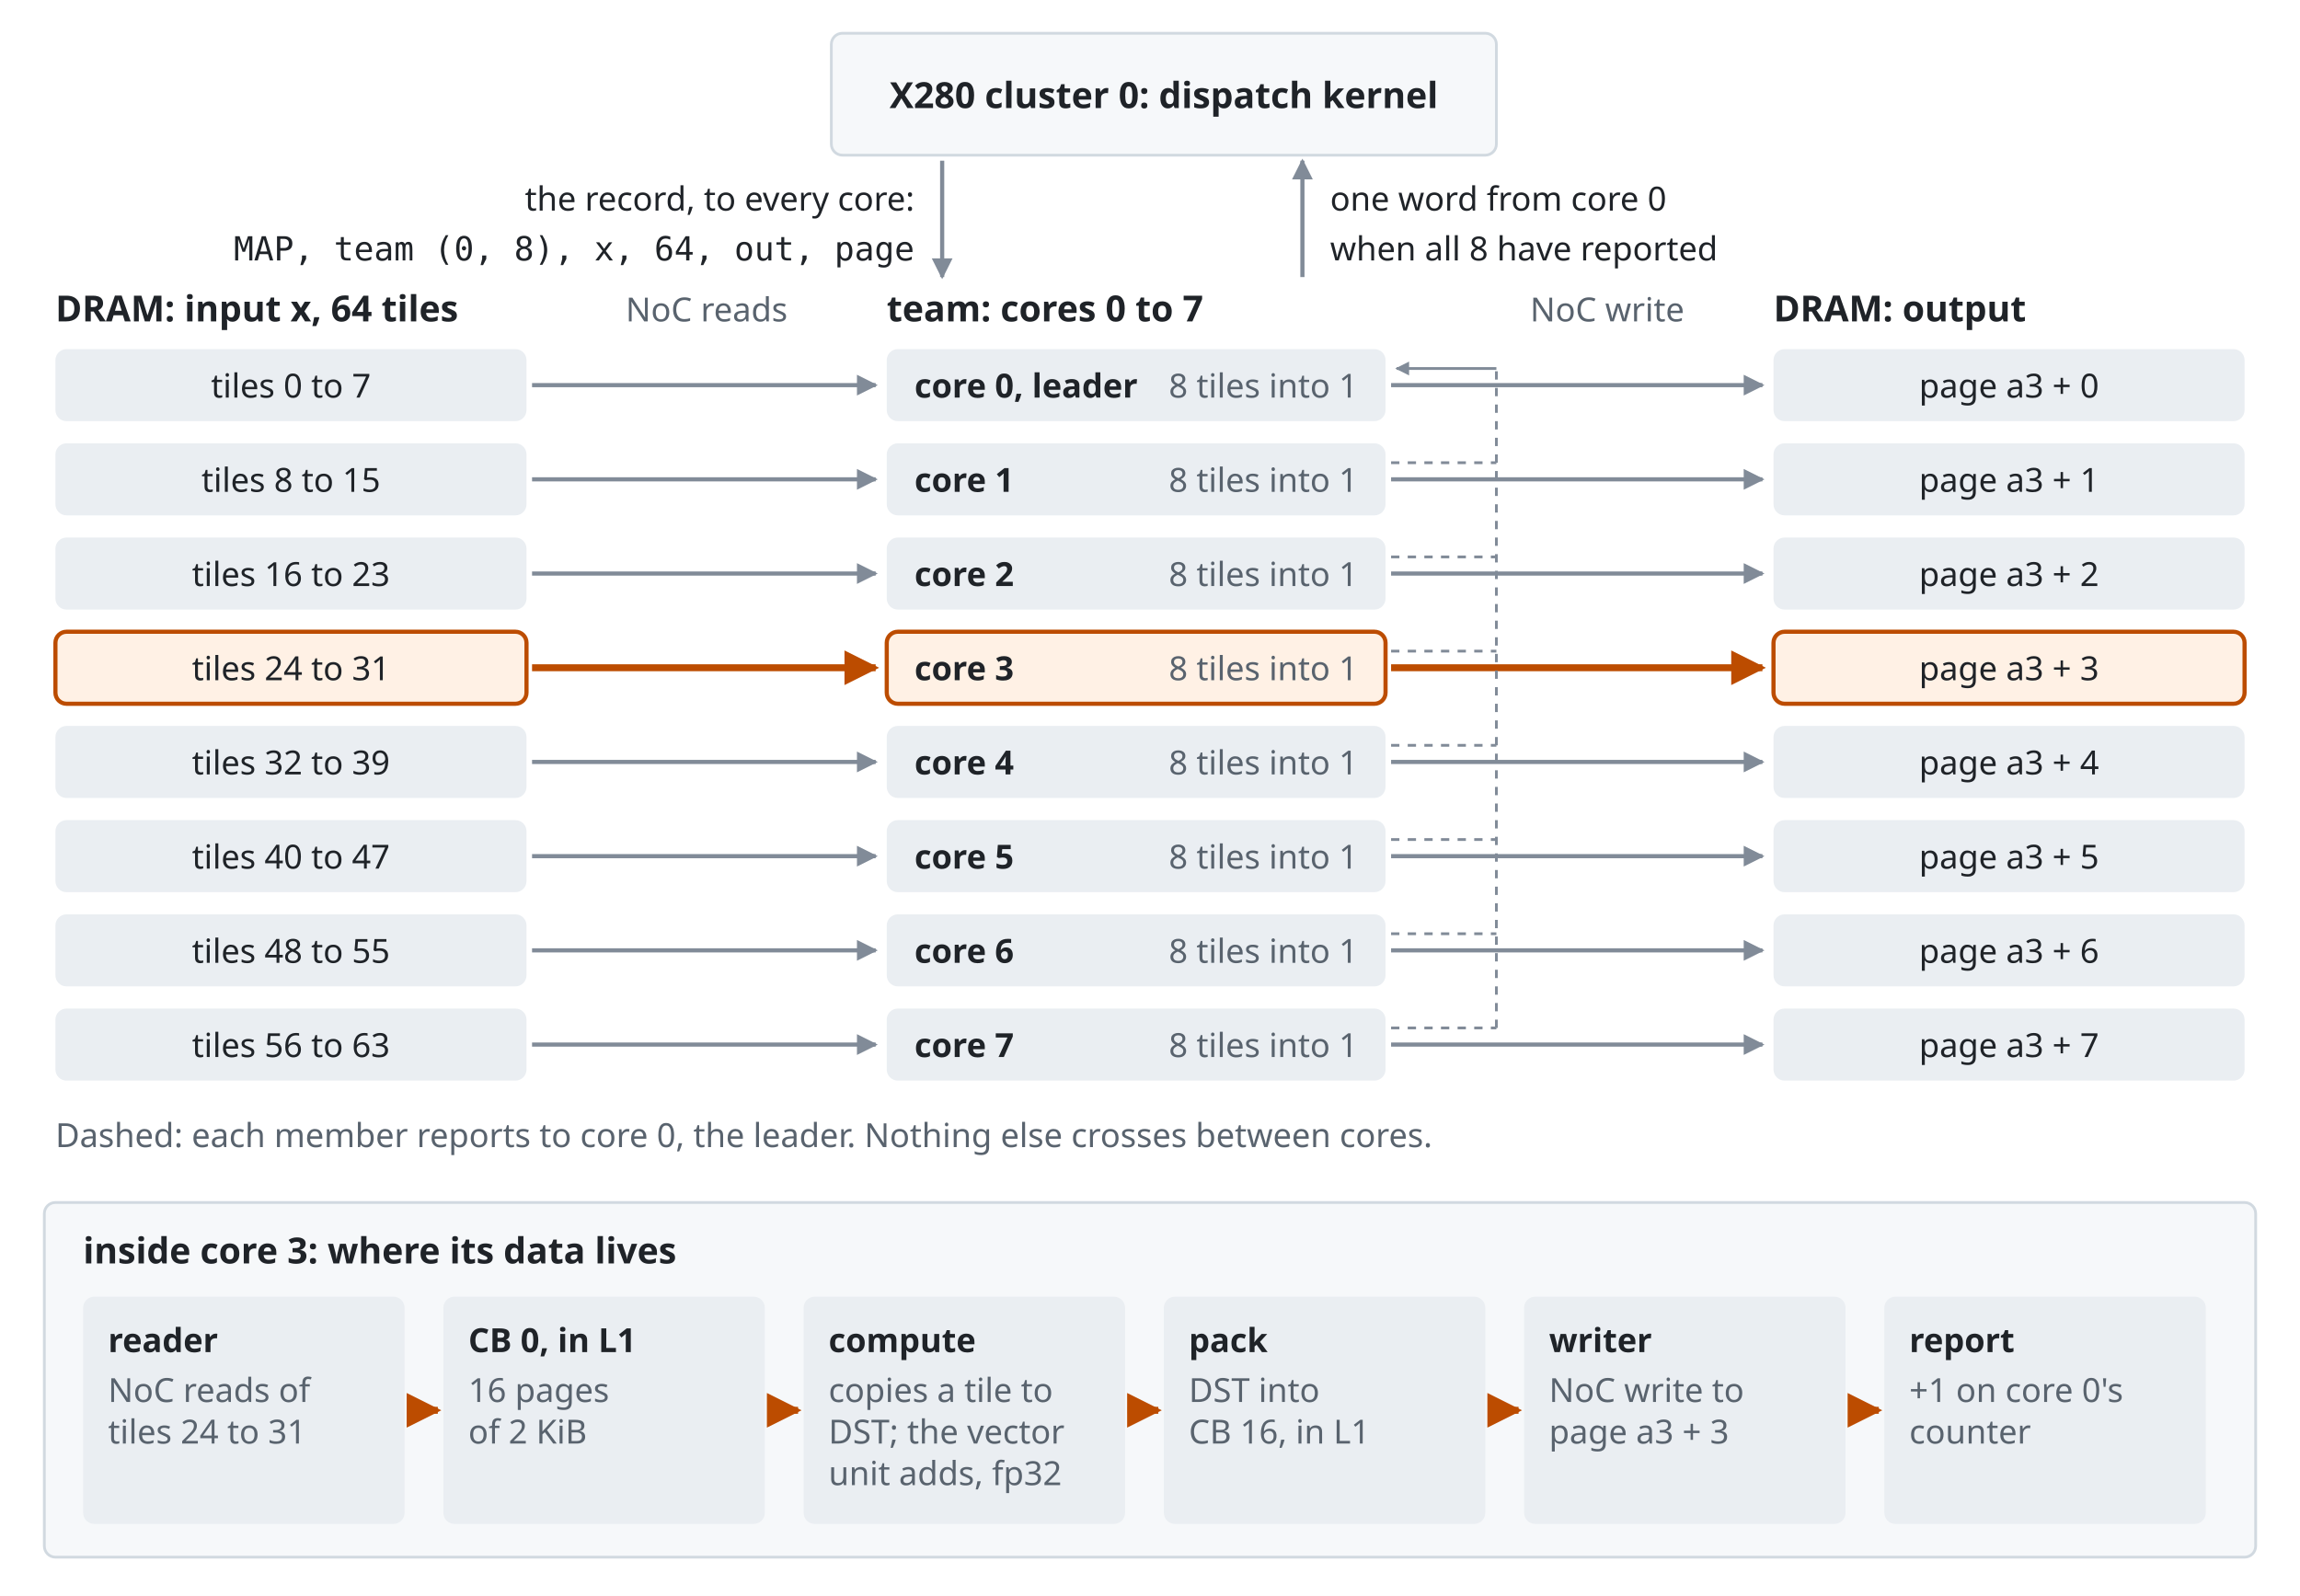
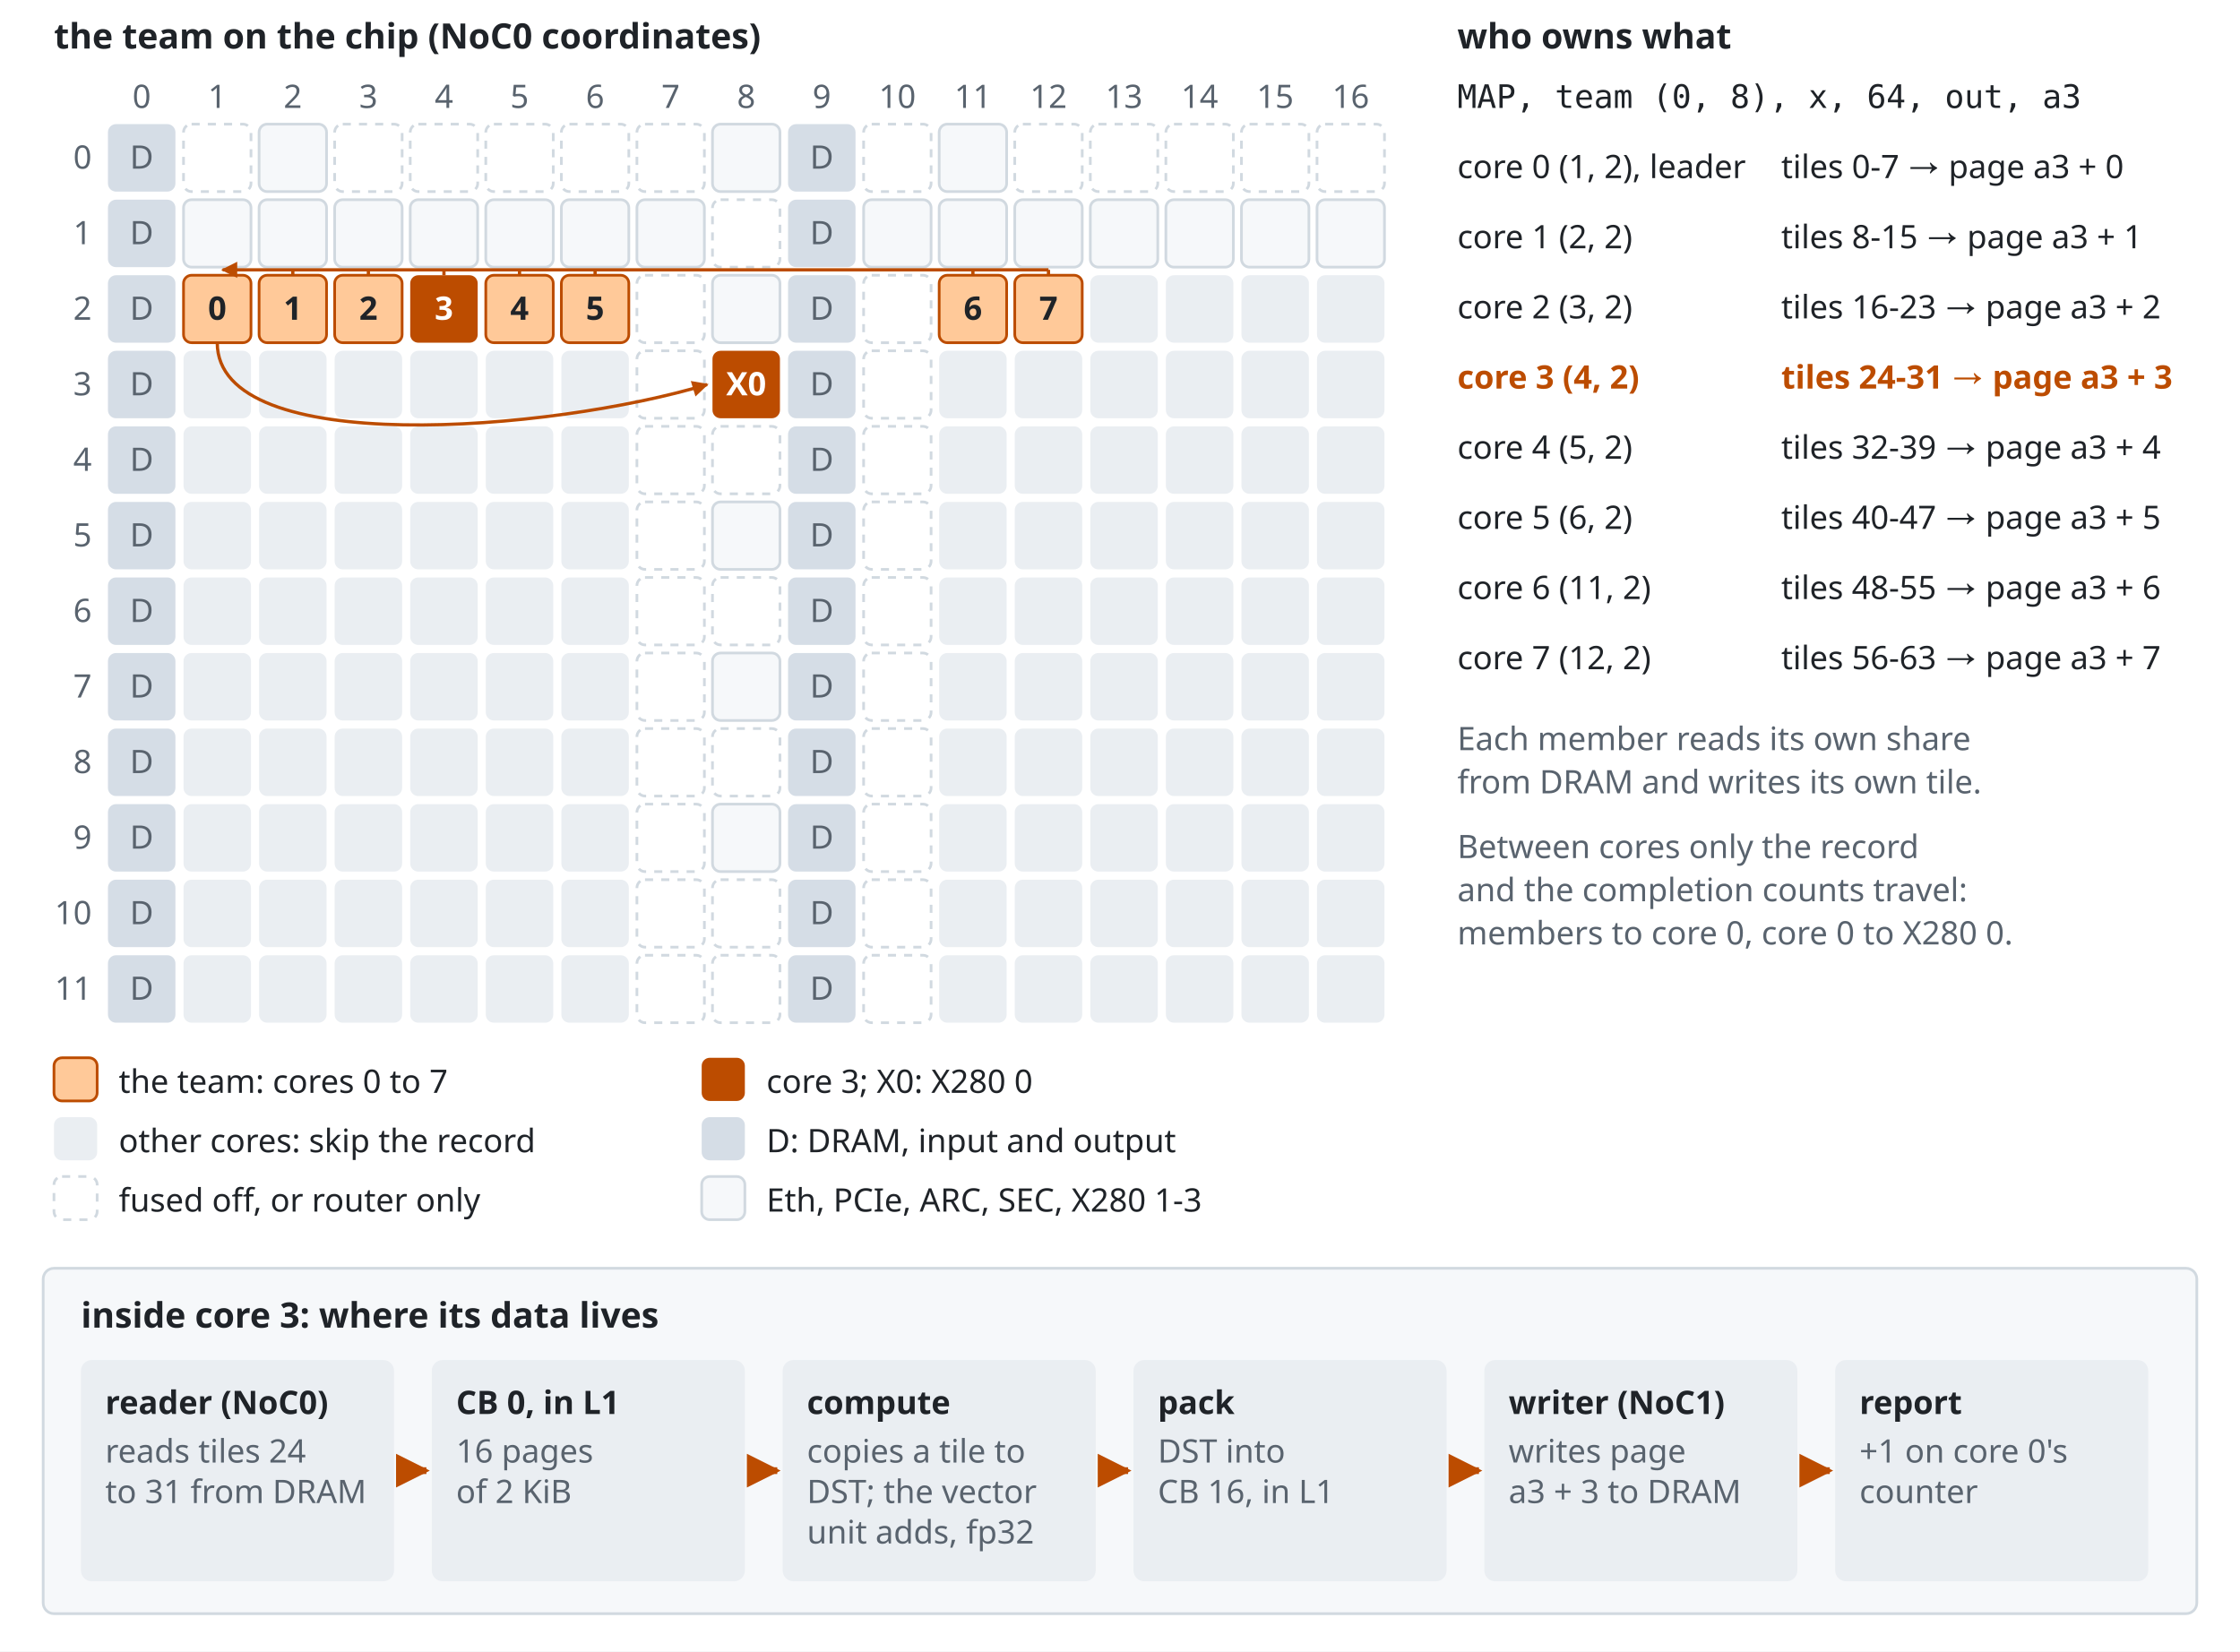
- <svg xmlns="http://www.w3.org/2000/svg" width="830" height="576" viewBox="0 0 830 576" role="img">
+ <svg xmlns="http://www.w3.org/2000/svg" width="830" height="612" viewBox="0 0 830 612" role="img">
  <style>
  text { font-family: -apple-system, 'Segoe UI', 'Noto Sans', Helvetica, Arial, sans-serif; font-size: 13px; fill: #1f2328; }
  .mono { font-family: ui-monospace, SFMono-Regular, Menlo, Consolas, 'DejaVu Sans Mono', monospace; }
  .b { font-weight: 600; }
  .h { font-size: 14px; font-weight: 600; }
  .m { fill: #59636e; }
  .a { fill: #bc4c00; }
  .s { font-size: 12px; }
  .box { fill: #f6f8fa; stroke: #d1d9e0; stroke-width: 1; }
  .plan { fill: none; stroke: #818b98; stroke-width: 1; stroke-dasharray: 5 4; }
+   .dram { fill: #d5dde6; stroke: none; }
+   .edge { fill: #f6f8fa; stroke: #d1d9e0; stroke-width: 1; }
+   .off { fill: none; stroke: #d1d9e0; stroke-width: 1; stroke-dasharray: 3 3; }
+   .hot { fill: #bc4c00; stroke: none; }
+   .on { fill: #ffffff; }
  .cell { fill: #eaeef2; stroke: none; }
-   .team { fill: #ffd8b5; stroke: #bc4c00; stroke-width: 1; }
+   .team { fill: #ffc999; stroke: #bc4c00; stroke-width: 1; }
  .abox { fill: #fff1e5; stroke: #bc4c00; stroke-width: 1.5; }
  .ln { stroke: #818b98; stroke-width: 1.5; fill: none; }
  .thin { stroke: #818b98; stroke-width: 1; fill: none; }
  .grid { stroke: #d1d9e0; stroke-width: 1; fill: none; }
  .al { stroke: #bc4c00; stroke-width: 2.5; fill: none; }
  .ad { stroke: #bc4c00; stroke-width: 2; fill: none; stroke-dasharray: 6 4; }
  .athin { stroke: #bc4c00; stroke-width: 1.2; fill: none; }
</style>
  <defs>
    <marker id="ha" viewBox="0 0 10 10" refX="9" refY="5" markerWidth="5" markerHeight="5" orient="auto-start-reverse">
      <path d="M0,0 L10,5 L0,10 z" fill="#bc4c00" />
    </marker>
    <marker id="hl" viewBox="0 0 10 10" refX="9" refY="5" markerWidth="5" markerHeight="5" orient="auto-start-reverse">
      <path d="M0,0 L10,5 L0,10 z" fill="#818b98" />
    </marker>
  </defs>
-   <rect width="830" height="576" fill="#ffffff" />
-   <rect x="300" y="12" width="240" height="44" rx="4" class="box" />
-   <text x="420" y="39" class="b" text-anchor="middle" xml:space="preserve">X280 cluster 0: dispatch kernel</text>
-   <line x1="340" y1="58" x2="340" y2="100" class="ln" marker-end="url(#hl)" />
-   <text x="330" y="76" class="s" text-anchor="end" xml:space="preserve">the record, to every core:</text>
-   <text x="330" y="94" class="mono s" text-anchor="end" xml:space="preserve">MAP, team (0, 8), x, 64, out, page</text>
-   <line x1="470" y1="100" x2="470" y2="58" class="ln" marker-end="url(#hl)" />
-   <text x="480" y="76" class="s" xml:space="preserve">one word from core 0</text>
-   <text x="480" y="94" class="s" xml:space="preserve">when all 8 have reported</text>
-   <text x="20" y="116" class="b" xml:space="preserve">DRAM: input x, 64 tiles</text>
-   <text x="255" y="116" class="s m" text-anchor="middle" xml:space="preserve">NoC reads</text>
-   <text x="320" y="116" class="b" xml:space="preserve">team: cores 0 to 7</text>
-   <text x="580" y="116" class="s m" text-anchor="middle" xml:space="preserve">NoC write</text>
-   <text x="640" y="116" class="b" xml:space="preserve">DRAM: output</text>
-   <rect x="20" y="126" width="170" height="26" rx="4" class="cell" />
-   <text x="105" y="143.5" class="s" text-anchor="middle" xml:space="preserve">tiles 0 to 7</text>
-   <rect x="320" y="126" width="180" height="26" rx="4" class="cell" />
-   <text x="330" y="143.5" class="s b" xml:space="preserve">core 0, leader</text>
-   <text x="490" y="143.5" class="s m" text-anchor="end" xml:space="preserve">8 tiles into 1</text>
-   <rect x="640" y="126" width="170" height="26" rx="4" class="cell" />
-   <text x="725" y="143.5" class="s" text-anchor="middle" xml:space="preserve">page a3 + 0</text>
-   <line x1="192" y1="139" x2="316" y2="139" class="ln" marker-end="url(#hl)" />
-   <line x1="502" y1="139" x2="636" y2="139" class="ln" marker-end="url(#hl)" />
-   <rect x="20" y="160" width="170" height="26" rx="4" class="cell" />
-   <text x="105" y="177.5" class="s" text-anchor="middle" xml:space="preserve">tiles 8 to 15</text>
-   <rect x="320" y="160" width="180" height="26" rx="4" class="cell" />
-   <text x="330" y="177.5" class="s b" xml:space="preserve">core 1</text>
-   <text x="490" y="177.5" class="s m" text-anchor="end" xml:space="preserve">8 tiles into 1</text>
-   <rect x="640" y="160" width="170" height="26" rx="4" class="cell" />
-   <text x="725" y="177.5" class="s" text-anchor="middle" xml:space="preserve">page a3 + 1</text>
-   <line x1="192" y1="173" x2="316" y2="173" class="ln" marker-end="url(#hl)" />
-   <line x1="502" y1="173" x2="636" y2="173" class="ln" marker-end="url(#hl)" />
-   <line x1="502" y1="167" x2="540" y2="167" class="thin" stroke-dasharray="3 3" />
-   <rect x="20" y="194" width="170" height="26" rx="4" class="cell" />
-   <text x="105" y="211.5" class="s" text-anchor="middle" xml:space="preserve">tiles 16 to 23</text>
-   <rect x="320" y="194" width="180" height="26" rx="4" class="cell" />
-   <text x="330" y="211.5" class="s b" xml:space="preserve">core 2</text>
-   <text x="490" y="211.5" class="s m" text-anchor="end" xml:space="preserve">8 tiles into 1</text>
-   <rect x="640" y="194" width="170" height="26" rx="4" class="cell" />
-   <text x="725" y="211.5" class="s" text-anchor="middle" xml:space="preserve">page a3 + 2</text>
-   <line x1="192" y1="207" x2="316" y2="207" class="ln" marker-end="url(#hl)" />
-   <line x1="502" y1="207" x2="636" y2="207" class="ln" marker-end="url(#hl)" />
-   <line x1="502" y1="201" x2="540" y2="201" class="thin" stroke-dasharray="3 3" />
-   <rect x="20" y="228" width="170" height="26" rx="4" class="abox" />
-   <text x="105" y="245.5" class="s" text-anchor="middle" xml:space="preserve">tiles 24 to 31</text>
-   <rect x="320" y="228" width="180" height="26" rx="4" class="abox" />
-   <text x="330" y="245.5" class="s b" xml:space="preserve">core 3</text>
-   <text x="490" y="245.5" class="s m" text-anchor="end" xml:space="preserve">8 tiles into 1</text>
-   <rect x="640" y="228" width="170" height="26" rx="4" class="abox" />
-   <text x="725" y="245.5" class="s" text-anchor="middle" xml:space="preserve">page a3 + 3</text>
-   <line x1="192" y1="241" x2="316" y2="241" class="al" marker-end="url(#ha)" />
-   <line x1="502" y1="241" x2="636" y2="241" class="al" marker-end="url(#ha)" />
-   <line x1="502" y1="235" x2="540" y2="235" class="thin" stroke-dasharray="3 3" />
-   <rect x="20" y="262" width="170" height="26" rx="4" class="cell" />
-   <text x="105" y="279.5" class="s" text-anchor="middle" xml:space="preserve">tiles 32 to 39</text>
-   <rect x="320" y="262" width="180" height="26" rx="4" class="cell" />
-   <text x="330" y="279.5" class="s b" xml:space="preserve">core 4</text>
-   <text x="490" y="279.5" class="s m" text-anchor="end" xml:space="preserve">8 tiles into 1</text>
-   <rect x="640" y="262" width="170" height="26" rx="4" class="cell" />
-   <text x="725" y="279.5" class="s" text-anchor="middle" xml:space="preserve">page a3 + 4</text>
-   <line x1="192" y1="275" x2="316" y2="275" class="ln" marker-end="url(#hl)" />
-   <line x1="502" y1="275" x2="636" y2="275" class="ln" marker-end="url(#hl)" />
-   <line x1="502" y1="269" x2="540" y2="269" class="thin" stroke-dasharray="3 3" />
-   <rect x="20" y="296" width="170" height="26" rx="4" class="cell" />
-   <text x="105" y="313.5" class="s" text-anchor="middle" xml:space="preserve">tiles 40 to 47</text>
-   <rect x="320" y="296" width="180" height="26" rx="4" class="cell" />
-   <text x="330" y="313.5" class="s b" xml:space="preserve">core 5</text>
-   <text x="490" y="313.5" class="s m" text-anchor="end" xml:space="preserve">8 tiles into 1</text>
-   <rect x="640" y="296" width="170" height="26" rx="4" class="cell" />
-   <text x="725" y="313.5" class="s" text-anchor="middle" xml:space="preserve">page a3 + 5</text>
-   <line x1="192" y1="309" x2="316" y2="309" class="ln" marker-end="url(#hl)" />
-   <line x1="502" y1="309" x2="636" y2="309" class="ln" marker-end="url(#hl)" />
-   <line x1="502" y1="303" x2="540" y2="303" class="thin" stroke-dasharray="3 3" />
-   <rect x="20" y="330" width="170" height="26" rx="4" class="cell" />
-   <text x="105" y="347.5" class="s" text-anchor="middle" xml:space="preserve">tiles 48 to 55</text>
-   <rect x="320" y="330" width="180" height="26" rx="4" class="cell" />
-   <text x="330" y="347.5" class="s b" xml:space="preserve">core 6</text>
-   <text x="490" y="347.5" class="s m" text-anchor="end" xml:space="preserve">8 tiles into 1</text>
-   <rect x="640" y="330" width="170" height="26" rx="4" class="cell" />
-   <text x="725" y="347.5" class="s" text-anchor="middle" xml:space="preserve">page a3 + 6</text>
-   <line x1="192" y1="343" x2="316" y2="343" class="ln" marker-end="url(#hl)" />
-   <line x1="502" y1="343" x2="636" y2="343" class="ln" marker-end="url(#hl)" />
-   <line x1="502" y1="337" x2="540" y2="337" class="thin" stroke-dasharray="3 3" />
-   <rect x="20" y="364" width="170" height="26" rx="4" class="cell" />
-   <text x="105" y="381.5" class="s" text-anchor="middle" xml:space="preserve">tiles 56 to 63</text>
-   <rect x="320" y="364" width="180" height="26" rx="4" class="cell" />
-   <text x="330" y="381.5" class="s b" xml:space="preserve">core 7</text>
-   <text x="490" y="381.5" class="s m" text-anchor="end" xml:space="preserve">8 tiles into 1</text>
-   <rect x="640" y="364" width="170" height="26" rx="4" class="cell" />
-   <text x="725" y="381.5" class="s" text-anchor="middle" xml:space="preserve">page a3 + 7</text>
-   <line x1="192" y1="377" x2="316" y2="377" class="ln" marker-end="url(#hl)" />
-   <line x1="502" y1="377" x2="636" y2="377" class="ln" marker-end="url(#hl)" />
-   <line x1="502" y1="371" x2="540" y2="371" class="thin" stroke-dasharray="3 3" />
-   <line x1="540" y1="371" x2="540" y2="133" class="thin" stroke-dasharray="3 3" />
-   <line x1="540" y1="133" x2="504" y2="133" class="thin" marker-end="url(#hl)" />
-   <text x="20" y="414" class="s m" xml:space="preserve">Dashed: each member reports to core 0, the leader. Nothing else crosses between cores.</text>
-   <rect x="16" y="434" width="798" height="128" rx="4" class="box" />
-   <text x="30" y="456" class="b" xml:space="preserve">inside core 3: where its data lives</text>
-   <rect x="30" y="468" width="116" height="82" rx="4" class="cell" />
-   <text x="39" y="488" class="b s" xml:space="preserve">reader</text>
-   <text x="39" y="506" class="s m" xml:space="preserve">NoC reads of</text>
-   <text x="39" y="521" class="s m" xml:space="preserve">tiles 24 to 31</text>
-   <rect x="160" y="468" width="116" height="82" rx="4" class="cell" />
-   <text x="169" y="488" class="b s" xml:space="preserve">CB 0, in L1</text>
-   <text x="169" y="506" class="s m" xml:space="preserve">16 pages</text>
-   <text x="169" y="521" class="s m" xml:space="preserve">of 2 KiB</text>
-   <line x1="147" y1="509" x2="158" y2="509" class="al" marker-end="url(#ha)" />
-   <rect x="290" y="468" width="116" height="82" rx="4" class="cell" />
-   <text x="299" y="488" class="b s" xml:space="preserve">compute</text>
-   <text x="299" y="506" class="s m" xml:space="preserve">copies a tile to</text>
-   <text x="299" y="521" class="s m" xml:space="preserve">DST; the vector</text>
-   <text x="299" y="536" class="s m" xml:space="preserve">unit adds, fp32</text>
-   <line x1="277" y1="509" x2="288" y2="509" class="al" marker-end="url(#ha)" />
-   <rect x="420" y="468" width="116" height="82" rx="4" class="cell" />
-   <text x="429" y="488" class="b s" xml:space="preserve">pack</text>
-   <text x="429" y="506" class="s m" xml:space="preserve">DST into</text>
-   <text x="429" y="521" class="s m" xml:space="preserve">CB 16, in L1</text>
-   <line x1="407" y1="509" x2="418" y2="509" class="al" marker-end="url(#ha)" />
-   <rect x="550" y="468" width="116" height="82" rx="4" class="cell" />
-   <text x="559" y="488" class="b s" xml:space="preserve">writer</text>
-   <text x="559" y="506" class="s m" xml:space="preserve">NoC write to</text>
-   <text x="559" y="521" class="s m" xml:space="preserve">page a3 + 3</text>
-   <line x1="537" y1="509" x2="548" y2="509" class="al" marker-end="url(#ha)" />
-   <rect x="680" y="468" width="116" height="82" rx="4" class="cell" />
-   <text x="689" y="488" class="b s" xml:space="preserve">report</text>
-   <text x="689" y="506" class="s m" xml:space="preserve">+1 on core 0's</text>
-   <text x="689" y="521" class="s m" xml:space="preserve">counter</text>
-   <line x1="667" y1="509" x2="678" y2="509" class="al" marker-end="url(#ha)" />
+   <rect width="830" height="612" fill="#ffffff" />
+   <text x="20" y="18" class="b" xml:space="preserve">the team on the chip (NoC0 coordinates)</text>
+   <text x="52.5" y="40" class="s m" text-anchor="middle" xml:space="preserve">0</text>
+   <text x="80.5" y="40" class="s m" text-anchor="middle" xml:space="preserve">1</text>
+   <text x="108.5" y="40" class="s m" text-anchor="middle" xml:space="preserve">2</text>
+   <text x="136.5" y="40" class="s m" text-anchor="middle" xml:space="preserve">3</text>
+   <text x="164.5" y="40" class="s m" text-anchor="middle" xml:space="preserve">4</text>
+   <text x="192.5" y="40" class="s m" text-anchor="middle" xml:space="preserve">5</text>
+   <text x="220.5" y="40" class="s m" text-anchor="middle" xml:space="preserve">6</text>
+   <text x="248.5" y="40" class="s m" text-anchor="middle" xml:space="preserve">7</text>
+   <text x="276.5" y="40" class="s m" text-anchor="middle" xml:space="preserve">8</text>
+   <text x="304.5" y="40" class="s m" text-anchor="middle" xml:space="preserve">9</text>
+   <text x="332.5" y="40" class="s m" text-anchor="middle" xml:space="preserve">10</text>
+   <text x="360.5" y="40" class="s m" text-anchor="middle" xml:space="preserve">11</text>
+   <text x="388.5" y="40" class="s m" text-anchor="middle" xml:space="preserve">12</text>
+   <text x="416.5" y="40" class="s m" text-anchor="middle" xml:space="preserve">13</text>
+   <text x="444.5" y="40" class="s m" text-anchor="middle" xml:space="preserve">14</text>
+   <text x="472.5" y="40" class="s m" text-anchor="middle" xml:space="preserve">15</text>
+   <text x="500.5" y="40" class="s m" text-anchor="middle" xml:space="preserve">16</text>
+   <text x="34" y="62.5" class="s m" text-anchor="end" xml:space="preserve">0</text>
+   <text x="34" y="90.5" class="s m" text-anchor="end" xml:space="preserve">1</text>
+   <text x="34" y="118.5" class="s m" text-anchor="end" xml:space="preserve">2</text>
+   <text x="34" y="146.5" class="s m" text-anchor="end" xml:space="preserve">3</text>
+   <text x="34" y="174.5" class="s m" text-anchor="end" xml:space="preserve">4</text>
+   <text x="34" y="202.5" class="s m" text-anchor="end" xml:space="preserve">5</text>
+   <text x="34" y="230.5" class="s m" text-anchor="end" xml:space="preserve">6</text>
+   <text x="34" y="258.5" class="s m" text-anchor="end" xml:space="preserve">7</text>
+   <text x="34" y="286.5" class="s m" text-anchor="end" xml:space="preserve">8</text>
+   <text x="34" y="314.5" class="s m" text-anchor="end" xml:space="preserve">9</text>
+   <text x="34" y="342.5" class="s m" text-anchor="end" xml:space="preserve">10</text>
+   <text x="34" y="370.5" class="s m" text-anchor="end" xml:space="preserve">11</text>
+   <rect x="40" y="46" width="25" height="25" rx="3" class="dram" />
+   <text x="52.5" y="62.5" class="s m" text-anchor="middle" xml:space="preserve">D</text>
+   <rect x="68" y="46" width="25" height="25" rx="3" class="off" />
+   <rect x="96" y="46" width="25" height="25" rx="3" class="edge" />
+   <rect x="124" y="46" width="25" height="25" rx="3" class="off" />
+   <rect x="152" y="46" width="25" height="25" rx="3" class="off" />
+   <rect x="180" y="46" width="25" height="25" rx="3" class="off" />
+   <rect x="208" y="46" width="25" height="25" rx="3" class="off" />
+   <rect x="236" y="46" width="25" height="25" rx="3" class="off" />
+   <rect x="264" y="46" width="25" height="25" rx="3" class="edge" />
+   <rect x="292" y="46" width="25" height="25" rx="3" class="dram" />
+   <text x="304.5" y="62.5" class="s m" text-anchor="middle" xml:space="preserve">D</text>
+   <rect x="320" y="46" width="25" height="25" rx="3" class="off" />
+   <rect x="348" y="46" width="25" height="25" rx="3" class="edge" />
+   <rect x="376" y="46" width="25" height="25" rx="3" class="off" />
+   <rect x="404" y="46" width="25" height="25" rx="3" class="off" />
+   <rect x="432" y="46" width="25" height="25" rx="3" class="off" />
+   <rect x="460" y="46" width="25" height="25" rx="3" class="off" />
+   <rect x="488" y="46" width="25" height="25" rx="3" class="off" />
+   <rect x="40" y="74" width="25" height="25" rx="3" class="dram" />
+   <text x="52.5" y="90.5" class="s m" text-anchor="middle" xml:space="preserve">D</text>
+   <rect x="68" y="74" width="25" height="25" rx="3" class="edge" />
+   <rect x="96" y="74" width="25" height="25" rx="3" class="edge" />
+   <rect x="124" y="74" width="25" height="25" rx="3" class="edge" />
+   <rect x="152" y="74" width="25" height="25" rx="3" class="edge" />
+   <rect x="180" y="74" width="25" height="25" rx="3" class="edge" />
+   <rect x="208" y="74" width="25" height="25" rx="3" class="edge" />
+   <rect x="236" y="74" width="25" height="25" rx="3" class="edge" />
+   <rect x="264" y="74" width="25" height="25" rx="3" class="off" />
+   <rect x="292" y="74" width="25" height="25" rx="3" class="dram" />
+   <text x="304.5" y="90.5" class="s m" text-anchor="middle" xml:space="preserve">D</text>
+   <rect x="320" y="74" width="25" height="25" rx="3" class="edge" />
+   <rect x="348" y="74" width="25" height="25" rx="3" class="edge" />
+   <rect x="376" y="74" width="25" height="25" rx="3" class="edge" />
+   <rect x="404" y="74" width="25" height="25" rx="3" class="edge" />
+   <rect x="432" y="74" width="25" height="25" rx="3" class="edge" />
+   <rect x="460" y="74" width="25" height="25" rx="3" class="edge" />
+   <rect x="488" y="74" width="25" height="25" rx="3" class="edge" />
+   <rect x="40" y="102" width="25" height="25" rx="3" class="dram" />
+   <text x="52.5" y="118.5" class="s m" text-anchor="middle" xml:space="preserve">D</text>
+   <rect x="68" y="102" width="25" height="25" rx="3" class="team" />
+   <text x="80.5" y="118.5" class="s b" text-anchor="middle" xml:space="preserve">0</text>
+   <rect x="96" y="102" width="25" height="25" rx="3" class="team" />
+   <text x="108.5" y="118.5" class="s b" text-anchor="middle" xml:space="preserve">1</text>
+   <rect x="124" y="102" width="25" height="25" rx="3" class="team" />
+   <text x="136.5" y="118.5" class="s b" text-anchor="middle" xml:space="preserve">2</text>
+   <rect x="152" y="102" width="25" height="25" rx="3" class="hot" />
+   <text x="164.5" y="118.5" class="s b on" text-anchor="middle" xml:space="preserve">3</text>
+   <rect x="180" y="102" width="25" height="25" rx="3" class="team" />
+   <text x="192.5" y="118.5" class="s b" text-anchor="middle" xml:space="preserve">4</text>
+   <rect x="208" y="102" width="25" height="25" rx="3" class="team" />
+   <text x="220.5" y="118.5" class="s b" text-anchor="middle" xml:space="preserve">5</text>
+   <rect x="236" y="102" width="25" height="25" rx="3" class="off" />
+   <rect x="264" y="102" width="25" height="25" rx="3" class="edge" />
+   <rect x="292" y="102" width="25" height="25" rx="3" class="dram" />
+   <text x="304.5" y="118.5" class="s m" text-anchor="middle" xml:space="preserve">D</text>
+   <rect x="320" y="102" width="25" height="25" rx="3" class="off" />
+   <rect x="348" y="102" width="25" height="25" rx="3" class="team" />
+   <text x="360.5" y="118.5" class="s b" text-anchor="middle" xml:space="preserve">6</text>
+   <rect x="376" y="102" width="25" height="25" rx="3" class="team" />
+   <text x="388.5" y="118.5" class="s b" text-anchor="middle" xml:space="preserve">7</text>
+   <rect x="404" y="102" width="25" height="25" rx="3" class="cell" />
+   <rect x="432" y="102" width="25" height="25" rx="3" class="cell" />
+   <rect x="460" y="102" width="25" height="25" rx="3" class="cell" />
+   <rect x="488" y="102" width="25" height="25" rx="3" class="cell" />
+   <rect x="40" y="130" width="25" height="25" rx="3" class="dram" />
+   <text x="52.5" y="146.5" class="s m" text-anchor="middle" xml:space="preserve">D</text>
+   <rect x="68" y="130" width="25" height="25" rx="3" class="cell" />
+   <rect x="96" y="130" width="25" height="25" rx="3" class="cell" />
+   <rect x="124" y="130" width="25" height="25" rx="3" class="cell" />
+   <rect x="152" y="130" width="25" height="25" rx="3" class="cell" />
+   <rect x="180" y="130" width="25" height="25" rx="3" class="cell" />
+   <rect x="208" y="130" width="25" height="25" rx="3" class="cell" />
+   <rect x="236" y="130" width="25" height="25" rx="3" class="off" />
+   <rect x="264" y="130" width="25" height="25" rx="3" class="hot" />
+   <text x="276.5" y="146.5" class="s b on" text-anchor="middle" xml:space="preserve">X0</text>
+   <rect x="292" y="130" width="25" height="25" rx="3" class="dram" />
+   <text x="304.5" y="146.5" class="s m" text-anchor="middle" xml:space="preserve">D</text>
+   <rect x="320" y="130" width="25" height="25" rx="3" class="off" />
+   <rect x="348" y="130" width="25" height="25" rx="3" class="cell" />
+   <rect x="376" y="130" width="25" height="25" rx="3" class="cell" />
+   <rect x="404" y="130" width="25" height="25" rx="3" class="cell" />
+   <rect x="432" y="130" width="25" height="25" rx="3" class="cell" />
+   <rect x="460" y="130" width="25" height="25" rx="3" class="cell" />
+   <rect x="488" y="130" width="25" height="25" rx="3" class="cell" />
+   <rect x="40" y="158" width="25" height="25" rx="3" class="dram" />
+   <text x="52.5" y="174.5" class="s m" text-anchor="middle" xml:space="preserve">D</text>
+   <rect x="68" y="158" width="25" height="25" rx="3" class="cell" />
+   <rect x="96" y="158" width="25" height="25" rx="3" class="cell" />
+   <rect x="124" y="158" width="25" height="25" rx="3" class="cell" />
+   <rect x="152" y="158" width="25" height="25" rx="3" class="cell" />
+   <rect x="180" y="158" width="25" height="25" rx="3" class="cell" />
+   <rect x="208" y="158" width="25" height="25" rx="3" class="cell" />
+   <rect x="236" y="158" width="25" height="25" rx="3" class="off" />
+   <rect x="264" y="158" width="25" height="25" rx="3" class="off" />
+   <rect x="292" y="158" width="25" height="25" rx="3" class="dram" />
+   <text x="304.5" y="174.5" class="s m" text-anchor="middle" xml:space="preserve">D</text>
+   <rect x="320" y="158" width="25" height="25" rx="3" class="off" />
+   <rect x="348" y="158" width="25" height="25" rx="3" class="cell" />
+   <rect x="376" y="158" width="25" height="25" rx="3" class="cell" />
+   <rect x="404" y="158" width="25" height="25" rx="3" class="cell" />
+   <rect x="432" y="158" width="25" height="25" rx="3" class="cell" />
+   <rect x="460" y="158" width="25" height="25" rx="3" class="cell" />
+   <rect x="488" y="158" width="25" height="25" rx="3" class="cell" />
+   <rect x="40" y="186" width="25" height="25" rx="3" class="dram" />
+   <text x="52.5" y="202.5" class="s m" text-anchor="middle" xml:space="preserve">D</text>
+   <rect x="68" y="186" width="25" height="25" rx="3" class="cell" />
+   <rect x="96" y="186" width="25" height="25" rx="3" class="cell" />
+   <rect x="124" y="186" width="25" height="25" rx="3" class="cell" />
+   <rect x="152" y="186" width="25" height="25" rx="3" class="cell" />
+   <rect x="180" y="186" width="25" height="25" rx="3" class="cell" />
+   <rect x="208" y="186" width="25" height="25" rx="3" class="cell" />
+   <rect x="236" y="186" width="25" height="25" rx="3" class="off" />
+   <rect x="264" y="186" width="25" height="25" rx="3" class="edge" />
+   <rect x="292" y="186" width="25" height="25" rx="3" class="dram" />
+   <text x="304.5" y="202.5" class="s m" text-anchor="middle" xml:space="preserve">D</text>
+   <rect x="320" y="186" width="25" height="25" rx="3" class="off" />
+   <rect x="348" y="186" width="25" height="25" rx="3" class="cell" />
+   <rect x="376" y="186" width="25" height="25" rx="3" class="cell" />
+   <rect x="404" y="186" width="25" height="25" rx="3" class="cell" />
+   <rect x="432" y="186" width="25" height="25" rx="3" class="cell" />
+   <rect x="460" y="186" width="25" height="25" rx="3" class="cell" />
+   <rect x="488" y="186" width="25" height="25" rx="3" class="cell" />
+   <rect x="40" y="214" width="25" height="25" rx="3" class="dram" />
+   <text x="52.5" y="230.5" class="s m" text-anchor="middle" xml:space="preserve">D</text>
+   <rect x="68" y="214" width="25" height="25" rx="3" class="cell" />
+   <rect x="96" y="214" width="25" height="25" rx="3" class="cell" />
+   <rect x="124" y="214" width="25" height="25" rx="3" class="cell" />
+   <rect x="152" y="214" width="25" height="25" rx="3" class="cell" />
+   <rect x="180" y="214" width="25" height="25" rx="3" class="cell" />
+   <rect x="208" y="214" width="25" height="25" rx="3" class="cell" />
+   <rect x="236" y="214" width="25" height="25" rx="3" class="off" />
+   <rect x="264" y="214" width="25" height="25" rx="3" class="off" />
+   <rect x="292" y="214" width="25" height="25" rx="3" class="dram" />
+   <text x="304.5" y="230.5" class="s m" text-anchor="middle" xml:space="preserve">D</text>
+   <rect x="320" y="214" width="25" height="25" rx="3" class="off" />
+   <rect x="348" y="214" width="25" height="25" rx="3" class="cell" />
+   <rect x="376" y="214" width="25" height="25" rx="3" class="cell" />
+   <rect x="404" y="214" width="25" height="25" rx="3" class="cell" />
+   <rect x="432" y="214" width="25" height="25" rx="3" class="cell" />
+   <rect x="460" y="214" width="25" height="25" rx="3" class="cell" />
+   <rect x="488" y="214" width="25" height="25" rx="3" class="cell" />
+   <rect x="40" y="242" width="25" height="25" rx="3" class="dram" />
+   <text x="52.5" y="258.5" class="s m" text-anchor="middle" xml:space="preserve">D</text>
+   <rect x="68" y="242" width="25" height="25" rx="3" class="cell" />
+   <rect x="96" y="242" width="25" height="25" rx="3" class="cell" />
+   <rect x="124" y="242" width="25" height="25" rx="3" class="cell" />
+   <rect x="152" y="242" width="25" height="25" rx="3" class="cell" />
+   <rect x="180" y="242" width="25" height="25" rx="3" class="cell" />
+   <rect x="208" y="242" width="25" height="25" rx="3" class="cell" />
+   <rect x="236" y="242" width="25" height="25" rx="3" class="off" />
+   <rect x="264" y="242" width="25" height="25" rx="3" class="edge" />
+   <rect x="292" y="242" width="25" height="25" rx="3" class="dram" />
+   <text x="304.5" y="258.5" class="s m" text-anchor="middle" xml:space="preserve">D</text>
+   <rect x="320" y="242" width="25" height="25" rx="3" class="off" />
+   <rect x="348" y="242" width="25" height="25" rx="3" class="cell" />
+   <rect x="376" y="242" width="25" height="25" rx="3" class="cell" />
+   <rect x="404" y="242" width="25" height="25" rx="3" class="cell" />
+   <rect x="432" y="242" width="25" height="25" rx="3" class="cell" />
+   <rect x="460" y="242" width="25" height="25" rx="3" class="cell" />
+   <rect x="488" y="242" width="25" height="25" rx="3" class="cell" />
+   <rect x="40" y="270" width="25" height="25" rx="3" class="dram" />
+   <text x="52.5" y="286.5" class="s m" text-anchor="middle" xml:space="preserve">D</text>
+   <rect x="68" y="270" width="25" height="25" rx="3" class="cell" />
+   <rect x="96" y="270" width="25" height="25" rx="3" class="cell" />
+   <rect x="124" y="270" width="25" height="25" rx="3" class="cell" />
+   <rect x="152" y="270" width="25" height="25" rx="3" class="cell" />
+   <rect x="180" y="270" width="25" height="25" rx="3" class="cell" />
+   <rect x="208" y="270" width="25" height="25" rx="3" class="cell" />
+   <rect x="236" y="270" width="25" height="25" rx="3" class="off" />
+   <rect x="264" y="270" width="25" height="25" rx="3" class="off" />
+   <rect x="292" y="270" width="25" height="25" rx="3" class="dram" />
+   <text x="304.5" y="286.5" class="s m" text-anchor="middle" xml:space="preserve">D</text>
+   <rect x="320" y="270" width="25" height="25" rx="3" class="off" />
+   <rect x="348" y="270" width="25" height="25" rx="3" class="cell" />
+   <rect x="376" y="270" width="25" height="25" rx="3" class="cell" />
+   <rect x="404" y="270" width="25" height="25" rx="3" class="cell" />
+   <rect x="432" y="270" width="25" height="25" rx="3" class="cell" />
+   <rect x="460" y="270" width="25" height="25" rx="3" class="cell" />
+   <rect x="488" y="270" width="25" height="25" rx="3" class="cell" />
+   <rect x="40" y="298" width="25" height="25" rx="3" class="dram" />
+   <text x="52.5" y="314.5" class="s m" text-anchor="middle" xml:space="preserve">D</text>
+   <rect x="68" y="298" width="25" height="25" rx="3" class="cell" />
+   <rect x="96" y="298" width="25" height="25" rx="3" class="cell" />
+   <rect x="124" y="298" width="25" height="25" rx="3" class="cell" />
+   <rect x="152" y="298" width="25" height="25" rx="3" class="cell" />
+   <rect x="180" y="298" width="25" height="25" rx="3" class="cell" />
+   <rect x="208" y="298" width="25" height="25" rx="3" class="cell" />
+   <rect x="236" y="298" width="25" height="25" rx="3" class="off" />
+   <rect x="264" y="298" width="25" height="25" rx="3" class="edge" />
+   <rect x="292" y="298" width="25" height="25" rx="3" class="dram" />
+   <text x="304.5" y="314.5" class="s m" text-anchor="middle" xml:space="preserve">D</text>
+   <rect x="320" y="298" width="25" height="25" rx="3" class="off" />
+   <rect x="348" y="298" width="25" height="25" rx="3" class="cell" />
+   <rect x="376" y="298" width="25" height="25" rx="3" class="cell" />
+   <rect x="404" y="298" width="25" height="25" rx="3" class="cell" />
+   <rect x="432" y="298" width="25" height="25" rx="3" class="cell" />
+   <rect x="460" y="298" width="25" height="25" rx="3" class="cell" />
+   <rect x="488" y="298" width="25" height="25" rx="3" class="cell" />
+   <rect x="40" y="326" width="25" height="25" rx="3" class="dram" />
+   <text x="52.5" y="342.5" class="s m" text-anchor="middle" xml:space="preserve">D</text>
+   <rect x="68" y="326" width="25" height="25" rx="3" class="cell" />
+   <rect x="96" y="326" width="25" height="25" rx="3" class="cell" />
+   <rect x="124" y="326" width="25" height="25" rx="3" class="cell" />
+   <rect x="152" y="326" width="25" height="25" rx="3" class="cell" />
+   <rect x="180" y="326" width="25" height="25" rx="3" class="cell" />
+   <rect x="208" y="326" width="25" height="25" rx="3" class="cell" />
+   <rect x="236" y="326" width="25" height="25" rx="3" class="off" />
+   <rect x="264" y="326" width="25" height="25" rx="3" class="off" />
+   <rect x="292" y="326" width="25" height="25" rx="3" class="dram" />
+   <text x="304.5" y="342.5" class="s m" text-anchor="middle" xml:space="preserve">D</text>
+   <rect x="320" y="326" width="25" height="25" rx="3" class="off" />
+   <rect x="348" y="326" width="25" height="25" rx="3" class="cell" />
+   <rect x="376" y="326" width="25" height="25" rx="3" class="cell" />
+   <rect x="404" y="326" width="25" height="25" rx="3" class="cell" />
+   <rect x="432" y="326" width="25" height="25" rx="3" class="cell" />
+   <rect x="460" y="326" width="25" height="25" rx="3" class="cell" />
+   <rect x="488" y="326" width="25" height="25" rx="3" class="cell" />
+   <rect x="40" y="354" width="25" height="25" rx="3" class="dram" />
+   <text x="52.5" y="370.5" class="s m" text-anchor="middle" xml:space="preserve">D</text>
+   <rect x="68" y="354" width="25" height="25" rx="3" class="cell" />
+   <rect x="96" y="354" width="25" height="25" rx="3" class="cell" />
+   <rect x="124" y="354" width="25" height="25" rx="3" class="cell" />
+   <rect x="152" y="354" width="25" height="25" rx="3" class="cell" />
+   <rect x="180" y="354" width="25" height="25" rx="3" class="cell" />
+   <rect x="208" y="354" width="25" height="25" rx="3" class="cell" />
+   <rect x="236" y="354" width="25" height="25" rx="3" class="off" />
+   <rect x="264" y="354" width="25" height="25" rx="3" class="off" />
+   <rect x="292" y="354" width="25" height="25" rx="3" class="dram" />
+   <text x="304.5" y="370.5" class="s m" text-anchor="middle" xml:space="preserve">D</text>
+   <rect x="320" y="354" width="25" height="25" rx="3" class="off" />
+   <rect x="348" y="354" width="25" height="25" rx="3" class="cell" />
+   <rect x="376" y="354" width="25" height="25" rx="3" class="cell" />
+   <rect x="404" y="354" width="25" height="25" rx="3" class="cell" />
+   <rect x="432" y="354" width="25" height="25" rx="3" class="cell" />
+   <rect x="460" y="354" width="25" height="25" rx="3" class="cell" />
+   <rect x="488" y="354" width="25" height="25" rx="3" class="cell" />
+   <line x1="108.5" y1="102" x2="108.5" y2="100" class="athin" />
+   <line x1="136.5" y1="102" x2="136.5" y2="100" class="athin" />
+   <line x1="164.5" y1="102" x2="164.5" y2="100" class="athin" />
+   <line x1="192.5" y1="102" x2="192.5" y2="100" class="athin" />
+   <line x1="220.5" y1="102" x2="220.5" y2="100" class="athin" />
+   <line x1="360.5" y1="102" x2="360.5" y2="100" class="athin" />
+   <line x1="388.5" y1="102" x2="388.5" y2="100" class="athin" />
+   <line x1="388.5" y1="100" x2="82.5" y2="100" class="athin" marker-end="url(#ha)" />
+   <path d="M80.5,127 C80.5,170 204,160 262,142.5" class="athin" marker-end="url(#ha)" />
+   <rect x="20" y="392" width="16" height="16" rx="3" class="team" />
+   <text x="44" y="405" class="s" xml:space="preserve">the team: cores 0 to 7</text>
+   <rect x="260" y="392" width="16" height="16" rx="3" class="hot" />
+   <text x="284" y="405" class="s" xml:space="preserve">core 3; X0: X280 0</text>
+   <rect x="20" y="414" width="16" height="16" rx="3" class="cell" />
+   <text x="44" y="427" class="s" xml:space="preserve">other cores: skip the record</text>
+   <rect x="260" y="414" width="16" height="16" rx="3" class="dram" />
+   <text x="284" y="427" class="s" xml:space="preserve">D: DRAM, input and output</text>
+   <rect x="20" y="436" width="16" height="16" rx="3" class="off" />
+   <text x="44" y="449" class="s" xml:space="preserve">fused off, or router only</text>
+   <rect x="260" y="436" width="16" height="16" rx="3" class="edge" />
+   <text x="284" y="449" class="s" xml:space="preserve">Eth, PCIe, ARC, SEC, X280 1-3</text>
+   <text x="540" y="18" class="b" xml:space="preserve">who owns what</text>
+   <text x="540" y="40" class="mono s" xml:space="preserve">MAP, team (0, 8), x, 64, out, a3</text>
+   <text x="540" y="66" class="s" xml:space="preserve">core 0 (1, 2), leader</text>
+   <text x="660" y="66" class="s" xml:space="preserve">tiles 0-7 → page a3 + 0</text>
+   <text x="540" y="92" class="s" xml:space="preserve">core 1 (2, 2)</text>
+   <text x="660" y="92" class="s" xml:space="preserve">tiles 8-15 → page a3 + 1</text>
+   <text x="540" y="118" class="s" xml:space="preserve">core 2 (3, 2)</text>
+   <text x="660" y="118" class="s" xml:space="preserve">tiles 16-23 → page a3 + 2</text>
+   <text x="540" y="144" class="s b a" xml:space="preserve">core 3 (4, 2)</text>
+   <text x="660" y="144" class="s b a" xml:space="preserve">tiles 24-31 → page a3 + 3</text>
+   <text x="540" y="170" class="s" xml:space="preserve">core 4 (5, 2)</text>
+   <text x="660" y="170" class="s" xml:space="preserve">tiles 32-39 → page a3 + 4</text>
+   <text x="540" y="196" class="s" xml:space="preserve">core 5 (6, 2)</text>
+   <text x="660" y="196" class="s" xml:space="preserve">tiles 40-47 → page a3 + 5</text>
+   <text x="540" y="222" class="s" xml:space="preserve">core 6 (11, 2)</text>
+   <text x="660" y="222" class="s" xml:space="preserve">tiles 48-55 → page a3 + 6</text>
+   <text x="540" y="248" class="s" xml:space="preserve">core 7 (12, 2)</text>
+   <text x="660" y="248" class="s" xml:space="preserve">tiles 56-63 → page a3 + 7</text>
+   <text x="540" y="278" class="s m" xml:space="preserve">Each member reads its own share</text>
+   <text x="540" y="294" class="s m" xml:space="preserve">from DRAM and writes its own tile.</text>
+   <text x="540" y="318" class="s m" xml:space="preserve">Between cores only the record</text>
+   <text x="540" y="334" class="s m" xml:space="preserve">and the completion counts travel:</text>
+   <text x="540" y="350" class="s m" xml:space="preserve">members to core 0, core 0 to X280 0.</text>
+   <rect x="16" y="470" width="798" height="128" rx="4" class="box" />
+   <text x="30" y="492" class="b" xml:space="preserve">inside core 3: where its data lives</text>
+   <rect x="30" y="504" width="116" height="82" rx="4" class="cell" />
+   <text x="39" y="524" class="b s" xml:space="preserve">reader (NoC0)</text>
+   <text x="39" y="542" class="s m" xml:space="preserve">reads tiles 24</text>
+   <text x="39" y="557" class="s m" xml:space="preserve">to 31 from DRAM</text>
+   <rect x="160" y="504" width="116" height="82" rx="4" class="cell" />
+   <text x="169" y="524" class="b s" xml:space="preserve">CB 0, in L1</text>
+   <text x="169" y="542" class="s m" xml:space="preserve">16 pages</text>
+   <text x="169" y="557" class="s m" xml:space="preserve">of 2 KiB</text>
+   <line x1="147" y1="545" x2="158" y2="545" class="al" marker-end="url(#ha)" />
+   <rect x="290" y="504" width="116" height="82" rx="4" class="cell" />
+   <text x="299" y="524" class="b s" xml:space="preserve">compute</text>
+   <text x="299" y="542" class="s m" xml:space="preserve">copies a tile to</text>
+   <text x="299" y="557" class="s m" xml:space="preserve">DST; the vector</text>
+   <text x="299" y="572" class="s m" xml:space="preserve">unit adds, fp32</text>
+   <line x1="277" y1="545" x2="288" y2="545" class="al" marker-end="url(#ha)" />
+   <rect x="420" y="504" width="116" height="82" rx="4" class="cell" />
+   <text x="429" y="524" class="b s" xml:space="preserve">pack</text>
+   <text x="429" y="542" class="s m" xml:space="preserve">DST into</text>
+   <text x="429" y="557" class="s m" xml:space="preserve">CB 16, in L1</text>
+   <line x1="407" y1="545" x2="418" y2="545" class="al" marker-end="url(#ha)" />
+   <rect x="550" y="504" width="116" height="82" rx="4" class="cell" />
+   <text x="559" y="524" class="b s" xml:space="preserve">writer (NoC1)</text>
+   <text x="559" y="542" class="s m" xml:space="preserve">writes page</text>
+   <text x="559" y="557" class="s m" xml:space="preserve">a3 + 3 to DRAM</text>
+   <line x1="537" y1="545" x2="548" y2="545" class="al" marker-end="url(#ha)" />
+   <rect x="680" y="504" width="116" height="82" rx="4" class="cell" />
+   <text x="689" y="524" class="b s" xml:space="preserve">report</text>
+   <text x="689" y="542" class="s m" xml:space="preserve">+1 on core 0's</text>
+   <text x="689" y="557" class="s m" xml:space="preserve">counter</text>
+   <line x1="667" y1="545" x2="678" y2="545" class="al" marker-end="url(#ha)" />
</svg>
